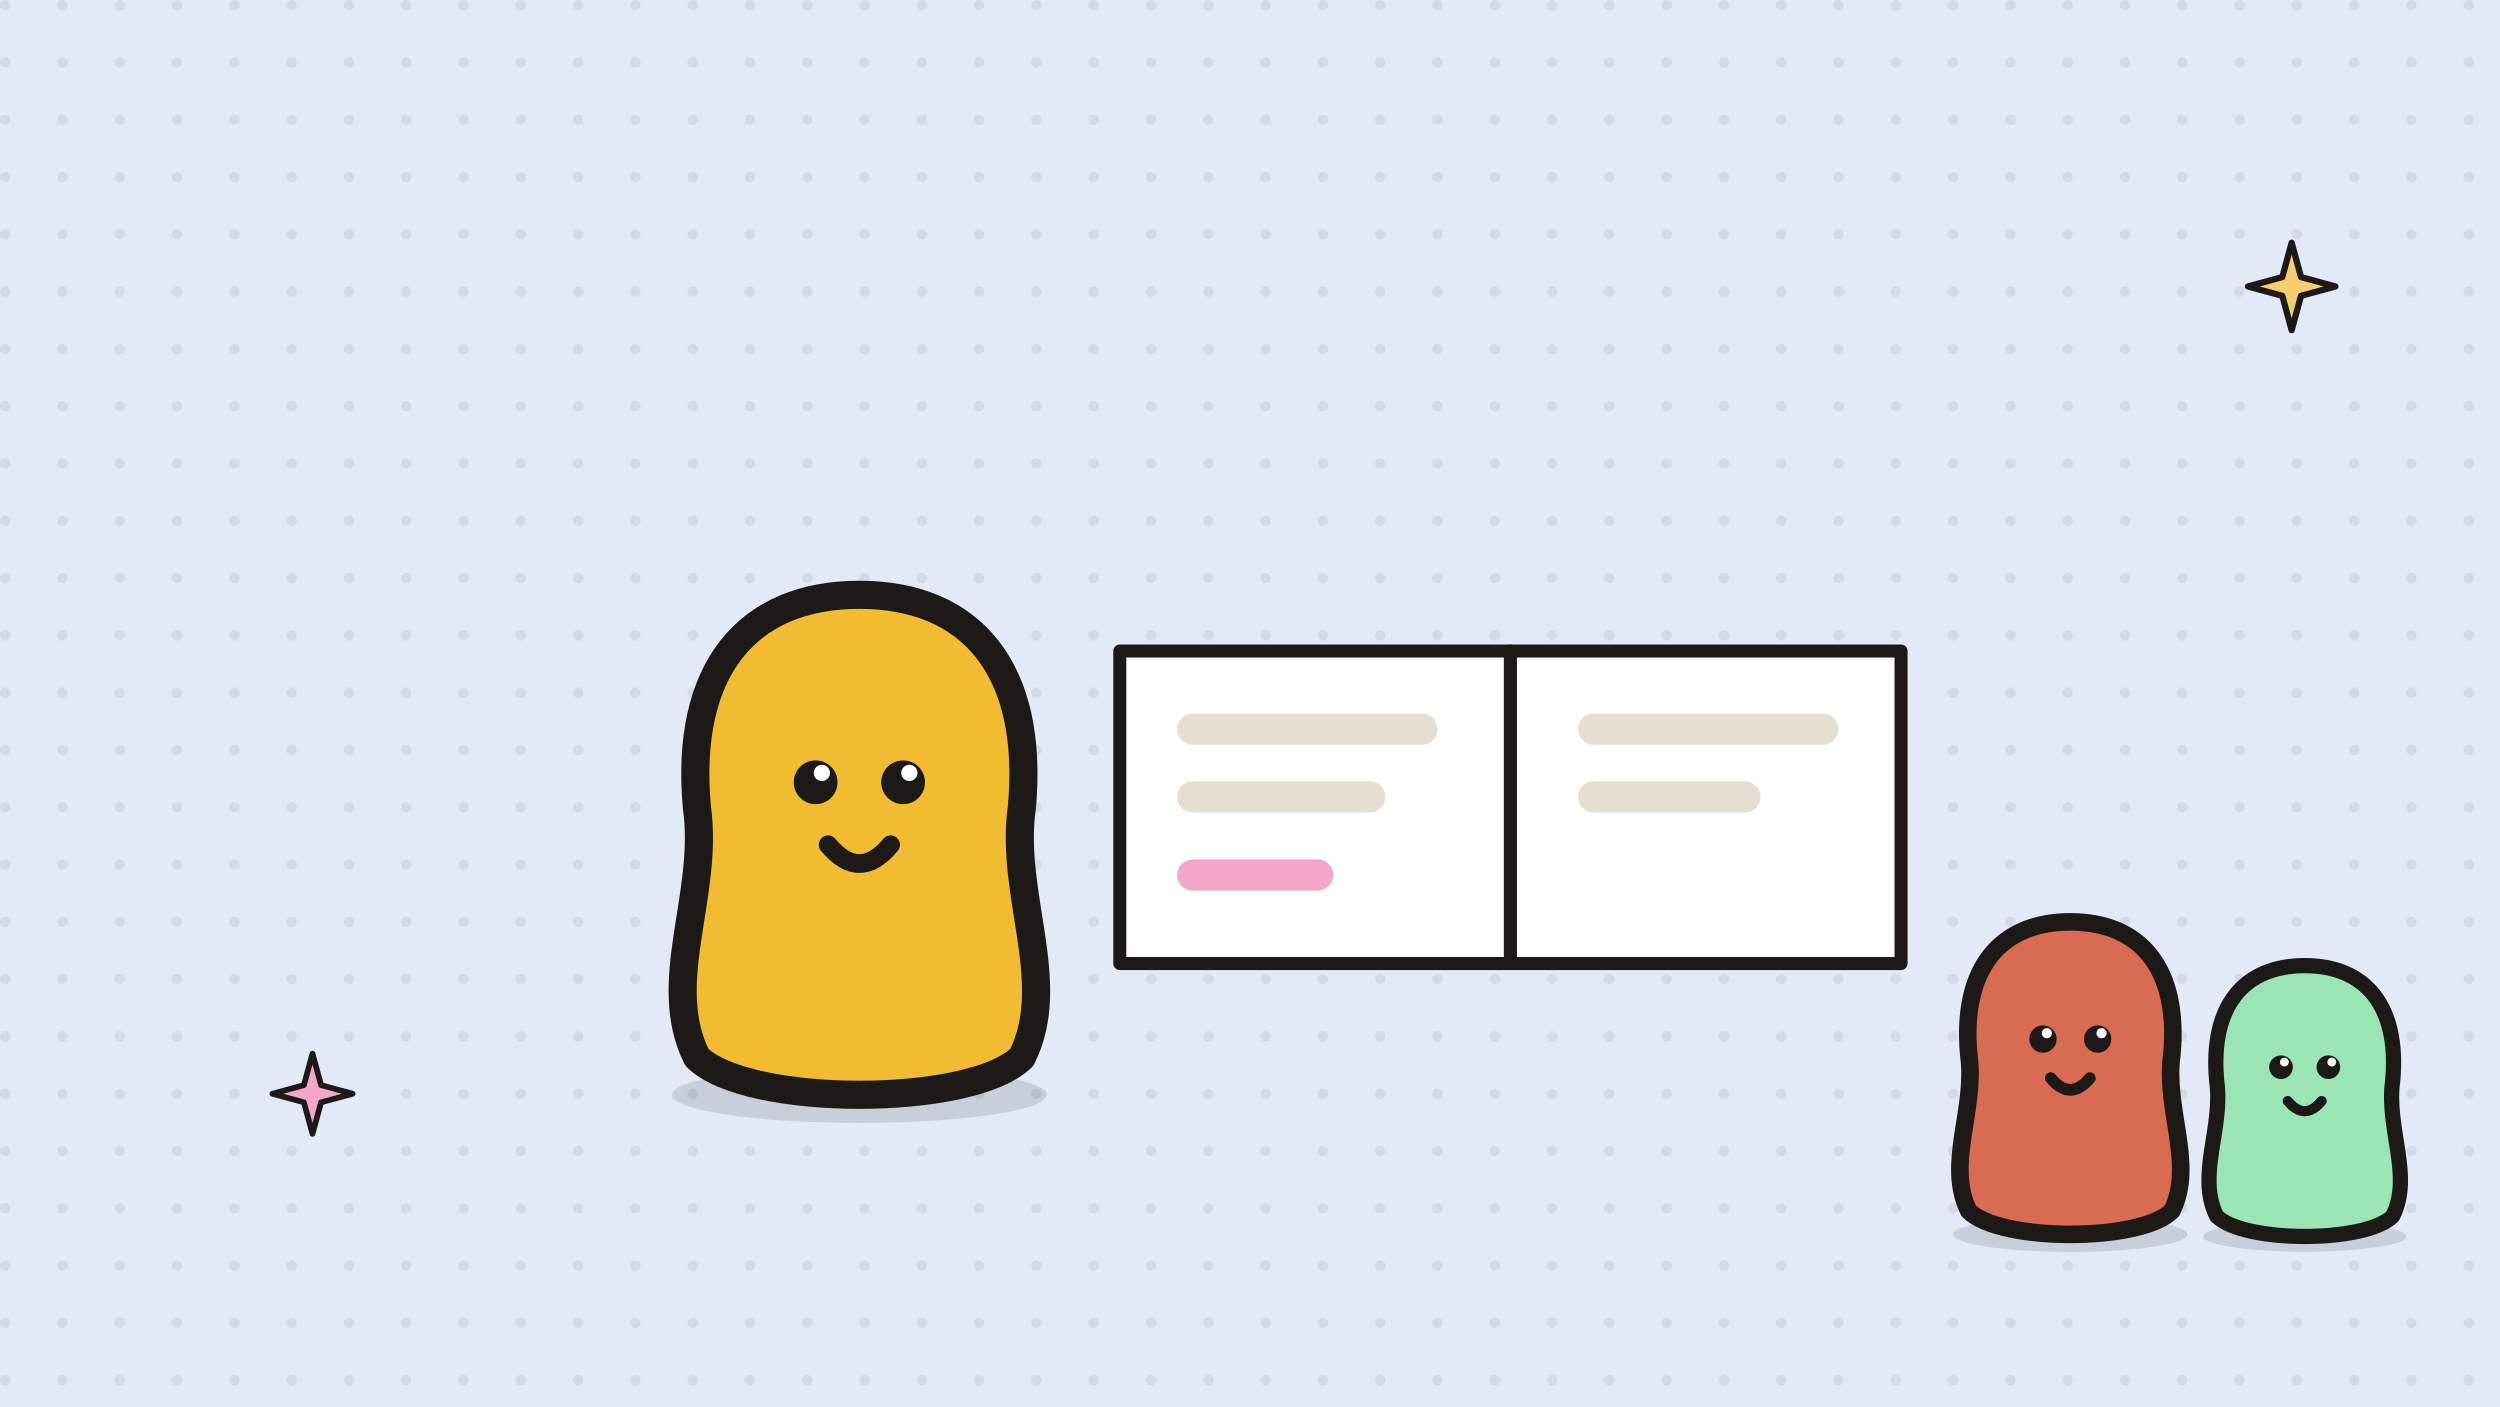
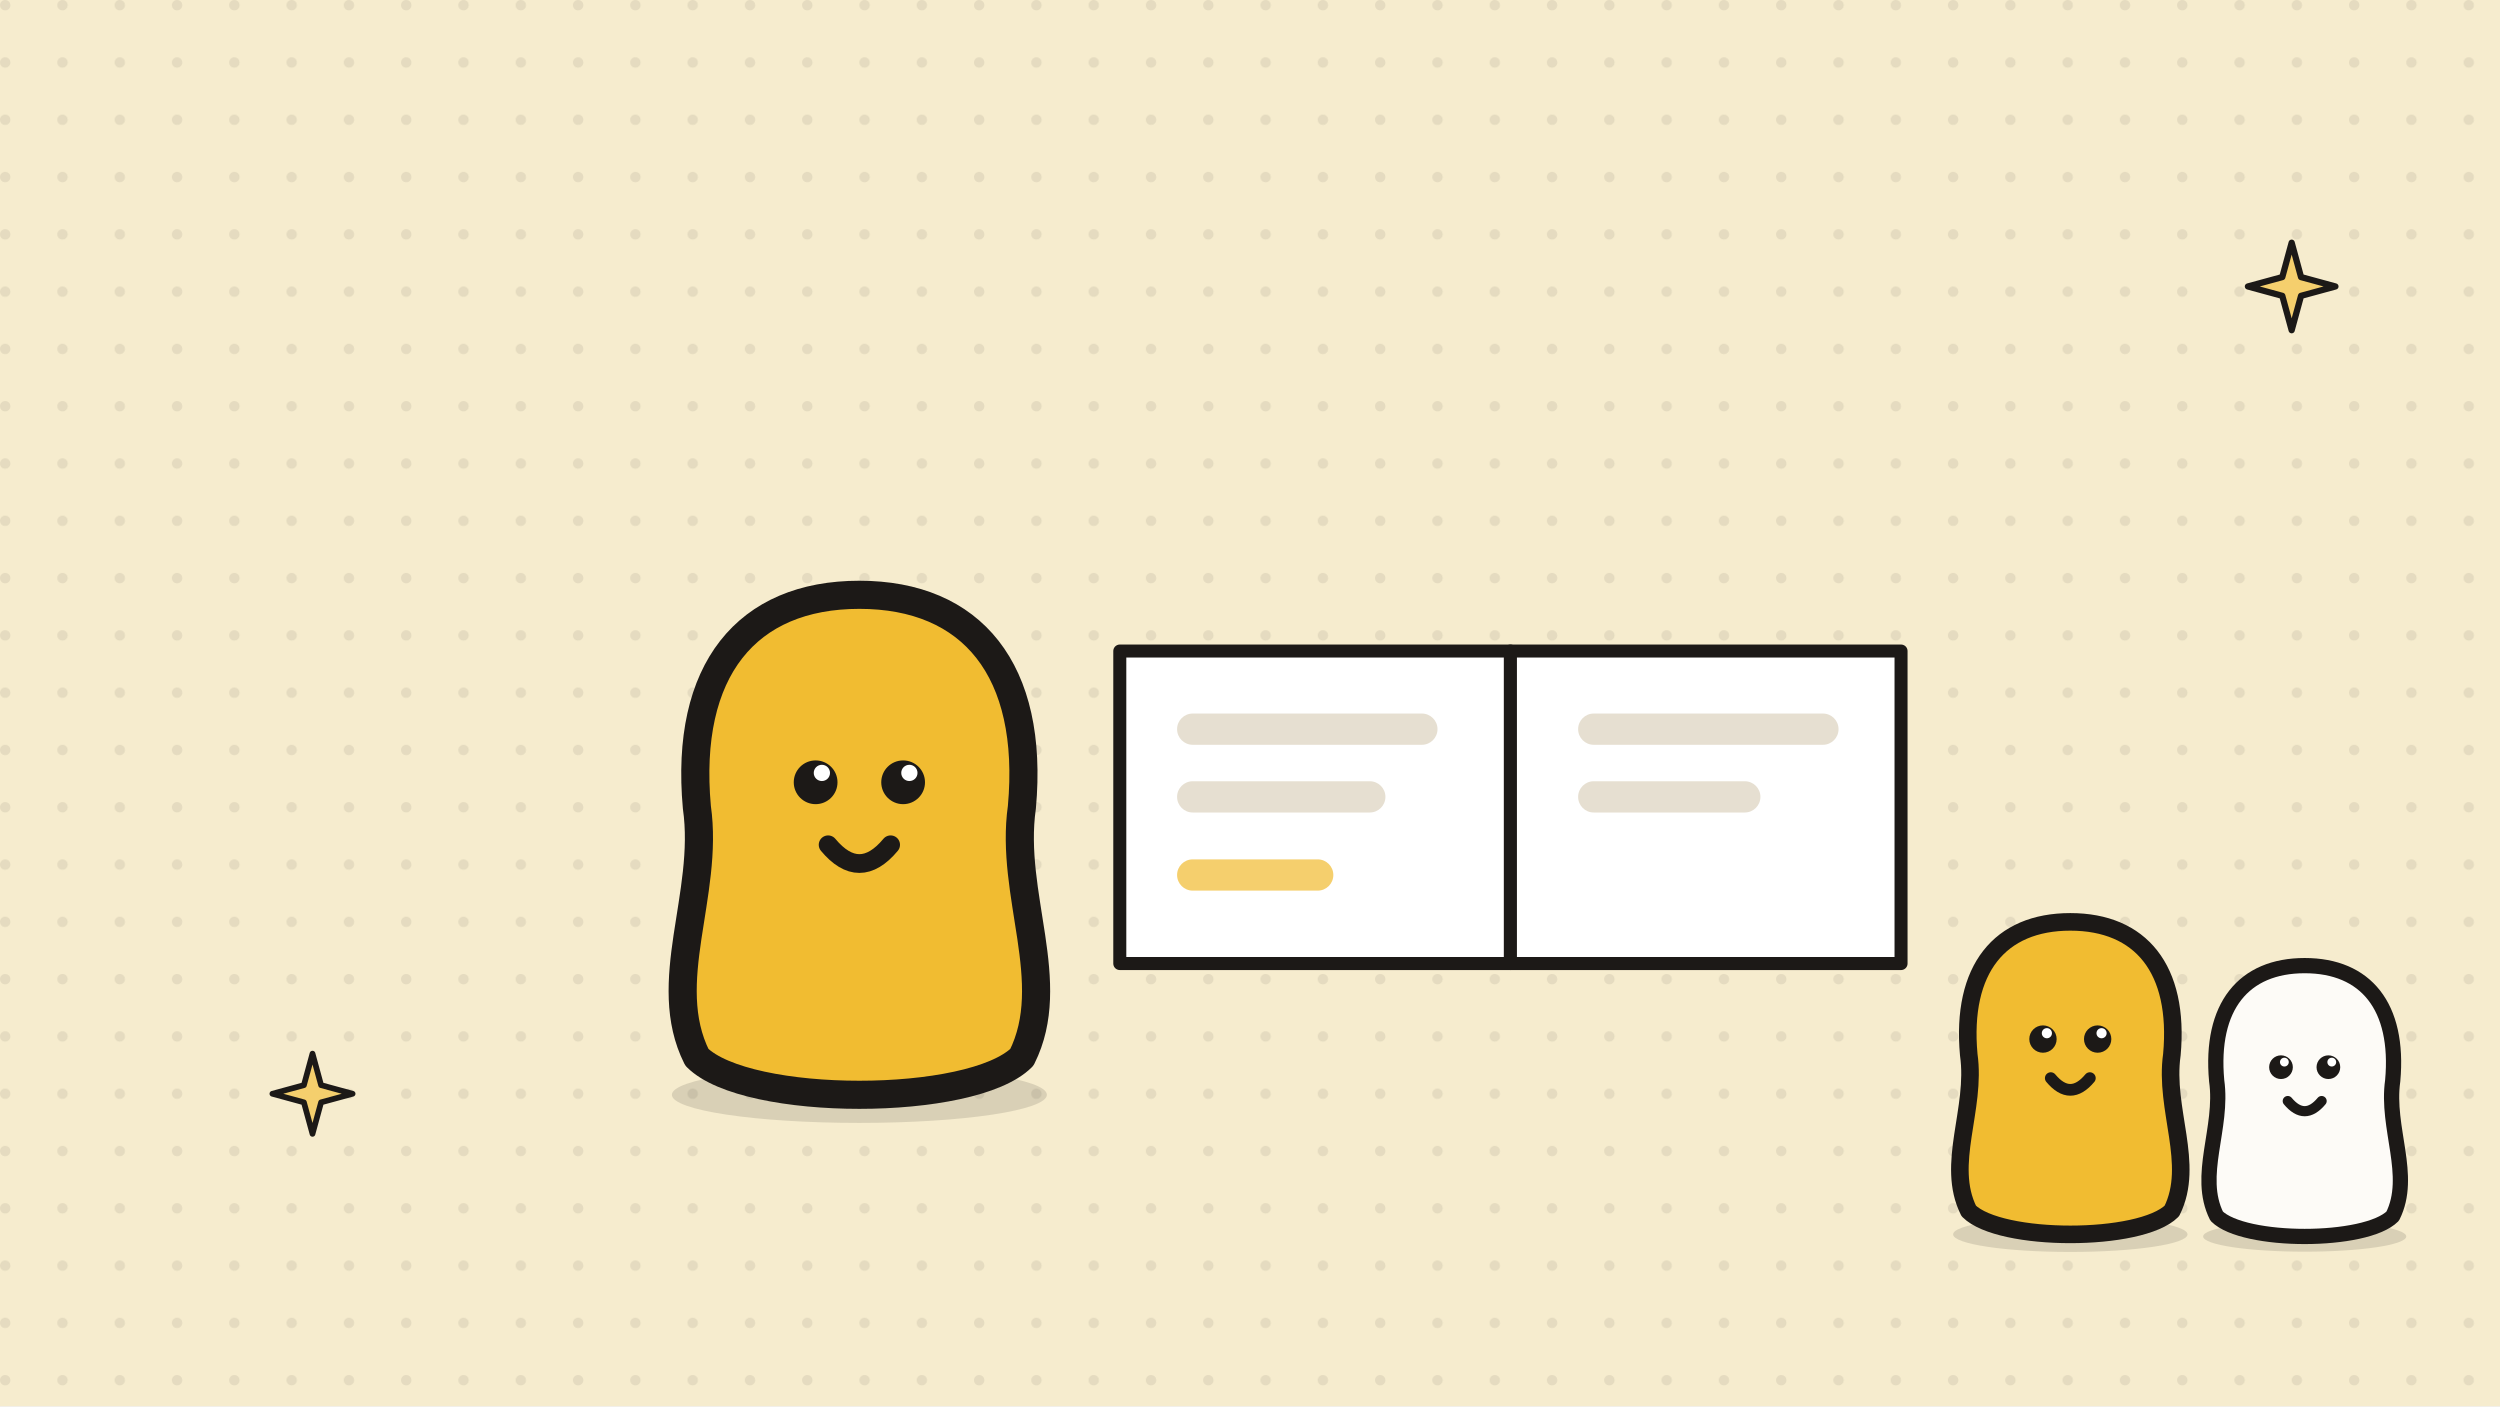
<svg xmlns="http://www.w3.org/2000/svg" viewBox="0 0 960 540" role="img" aria-label="A character reading from a book to two small characters">
  <defs>
    <pattern id="dots" width="22" height="22" patternUnits="userSpaceOnUse">
      <circle cx="2" cy="2" r="2" fill="#1c1917" opacity=".08" />
    </pattern>
  </defs>
-   <rect width="960" height="540" fill="#e3e9f7" />
+   <rect width="960" height="540" fill="#f6ecce" />
  <rect width="960" height="540" fill="url(#dots)" />
  <g transform="translate(210 190) scale(2.4)">
    <ellipse cx="50" cy="96" rx="30" ry="4.5" fill="#000" opacity=".12" />
    <path d="M50 16 C68 16, 78 28, 76 50 C74 64, 82 78, 76 90 C68 98, 32 98, 24 90 C18 78, 26 64, 24 50 C22 28, 32 16, 50 16 Z" fill="#f1bc31" stroke="#1c1917" stroke-width="4.5" stroke-linejoin="round" />
    <circle cx="43" cy="46" r="3.5" fill="#1c1917" />
    <circle cx="57" cy="46" r="3.5" fill="#1c1917" />
    <circle cx="44" cy="44.5" r="1.3" fill="#fff" />
    <circle cx="58" cy="44.5" r="1.3" fill="#fff" />
    <path d="M45 56 Q50 62 55 56" fill="none" stroke="#1c1917" stroke-linecap="round" stroke-width="3" />
  </g>
  <g transform="translate(430 250)">
    <path d="M0 0 H150 V120 H0 Z" fill="#fff" stroke="#1c1917" stroke-width="5" stroke-linejoin="round" />
    <path d="M150 0 H300 V120 H150 Z" fill="#fff" stroke="#1c1917" stroke-width="5" stroke-linejoin="round" />
    <rect x="22" y="24" width="100" height="12" rx="6" fill="#e6dfd1" />
    <rect x="22" y="50" width="80" height="12" rx="6" fill="#e6dfd1" />
    <rect x="176" y="24" width="100" height="12" rx="6" fill="#e6dfd1" />
    <rect x="176" y="50" width="70" height="12" rx="6" fill="#e6dfd1" />
-     <rect x="22" y="80" width="60" height="12" rx="6" fill="#f2a7c8" />
+     <rect x="22" y="80" width="60" height="12" rx="6" fill="#f5cf6d" />
  </g>
  <g transform="translate(720 330) scale(1.5)">
    <ellipse cx="50" cy="96" rx="30" ry="4.5" fill="#000" opacity=".12" />
-     <path d="M50 16 C68 16, 78 28, 76 50 C74 64, 82 78, 76 90 C68 98, 32 98, 24 90 C18 78, 26 64, 24 50 C22 28, 32 16, 50 16 Z" fill="#d96b52" stroke="#1c1917" stroke-width="4.5" stroke-linejoin="round" />
+     <path d="M50 16 C68 16, 78 28, 76 50 C74 64, 82 78, 76 90 C68 98, 32 98, 24 90 C18 78, 26 64, 24 50 C22 28, 32 16, 50 16 Z" fill="#f1bc31" stroke="#1c1917" stroke-width="4.5" stroke-linejoin="round" />
    <circle cx="43" cy="46" r="3.5" fill="#1c1917" />
    <circle cx="57" cy="46" r="3.5" fill="#1c1917" />
    <circle cx="44" cy="44.5" r="1.3" fill="#fff" />
    <circle cx="58" cy="44.5" r="1.3" fill="#fff" />
    <path d="M45 56 Q50 62 55 56" fill="none" stroke="#1c1917" stroke-linecap="round" stroke-width="3" />
  </g>
  <g transform="translate(820 350) scale(1.3)">
    <ellipse cx="50" cy="96" rx="30" ry="4.5" fill="#000" opacity=".12" />
-     <path d="M50 16 C68 16, 78 28, 76 50 C74 64, 82 78, 76 90 C68 98, 32 98, 24 90 C18 78, 26 64, 24 50 C22 28, 32 16, 50 16 Z" fill="#9be5b5" stroke="#1c1917" stroke-width="4.5" stroke-linejoin="round" />
+     <path d="M50 16 C68 16, 78 28, 76 50 C74 64, 82 78, 76 90 C68 98, 32 98, 24 90 C18 78, 26 64, 24 50 C22 28, 32 16, 50 16 Z" fill="#fdfbf7" stroke="#1c1917" stroke-width="4.5" stroke-linejoin="round" />
    <circle cx="43" cy="46" r="3.5" fill="#1c1917" />
    <circle cx="57" cy="46" r="3.5" fill="#1c1917" />
    <circle cx="44" cy="44.5" r="1.3" fill="#fff" />
    <circle cx="58" cy="44.5" r="1.3" fill="#fff" />
    <path d="M45 56 Q50 62 55 56" fill="none" stroke="#1c1917" stroke-linecap="round" stroke-width="3" />
  </g>
-   <path transform="translate(120 420) scale(1.1)" d="M0 -14 L3 -3 L14 0 L3 3 L0 14 L-3 3 L-14 0 L-3 -3 Z" fill="#f2a7c8" stroke="#1c1917" stroke-width="2" stroke-linejoin="round" />
+   <path transform="translate(120 420) scale(1.1)" d="M0 -14 L3 -3 L14 0 L3 3 L0 14 L-3 3 L-14 0 L-3 -3 Z" fill="#f5cf6d" stroke="#1c1917" stroke-width="2" stroke-linejoin="round" />
  <path transform="translate(880 110) scale(1.2)" d="M0 -14 L3 -3 L14 0 L3 3 L0 14 L-3 3 L-14 0 L-3 -3 Z" fill="#f5cf6d" stroke="#1c1917" stroke-width="2" stroke-linejoin="round" />
</svg>
